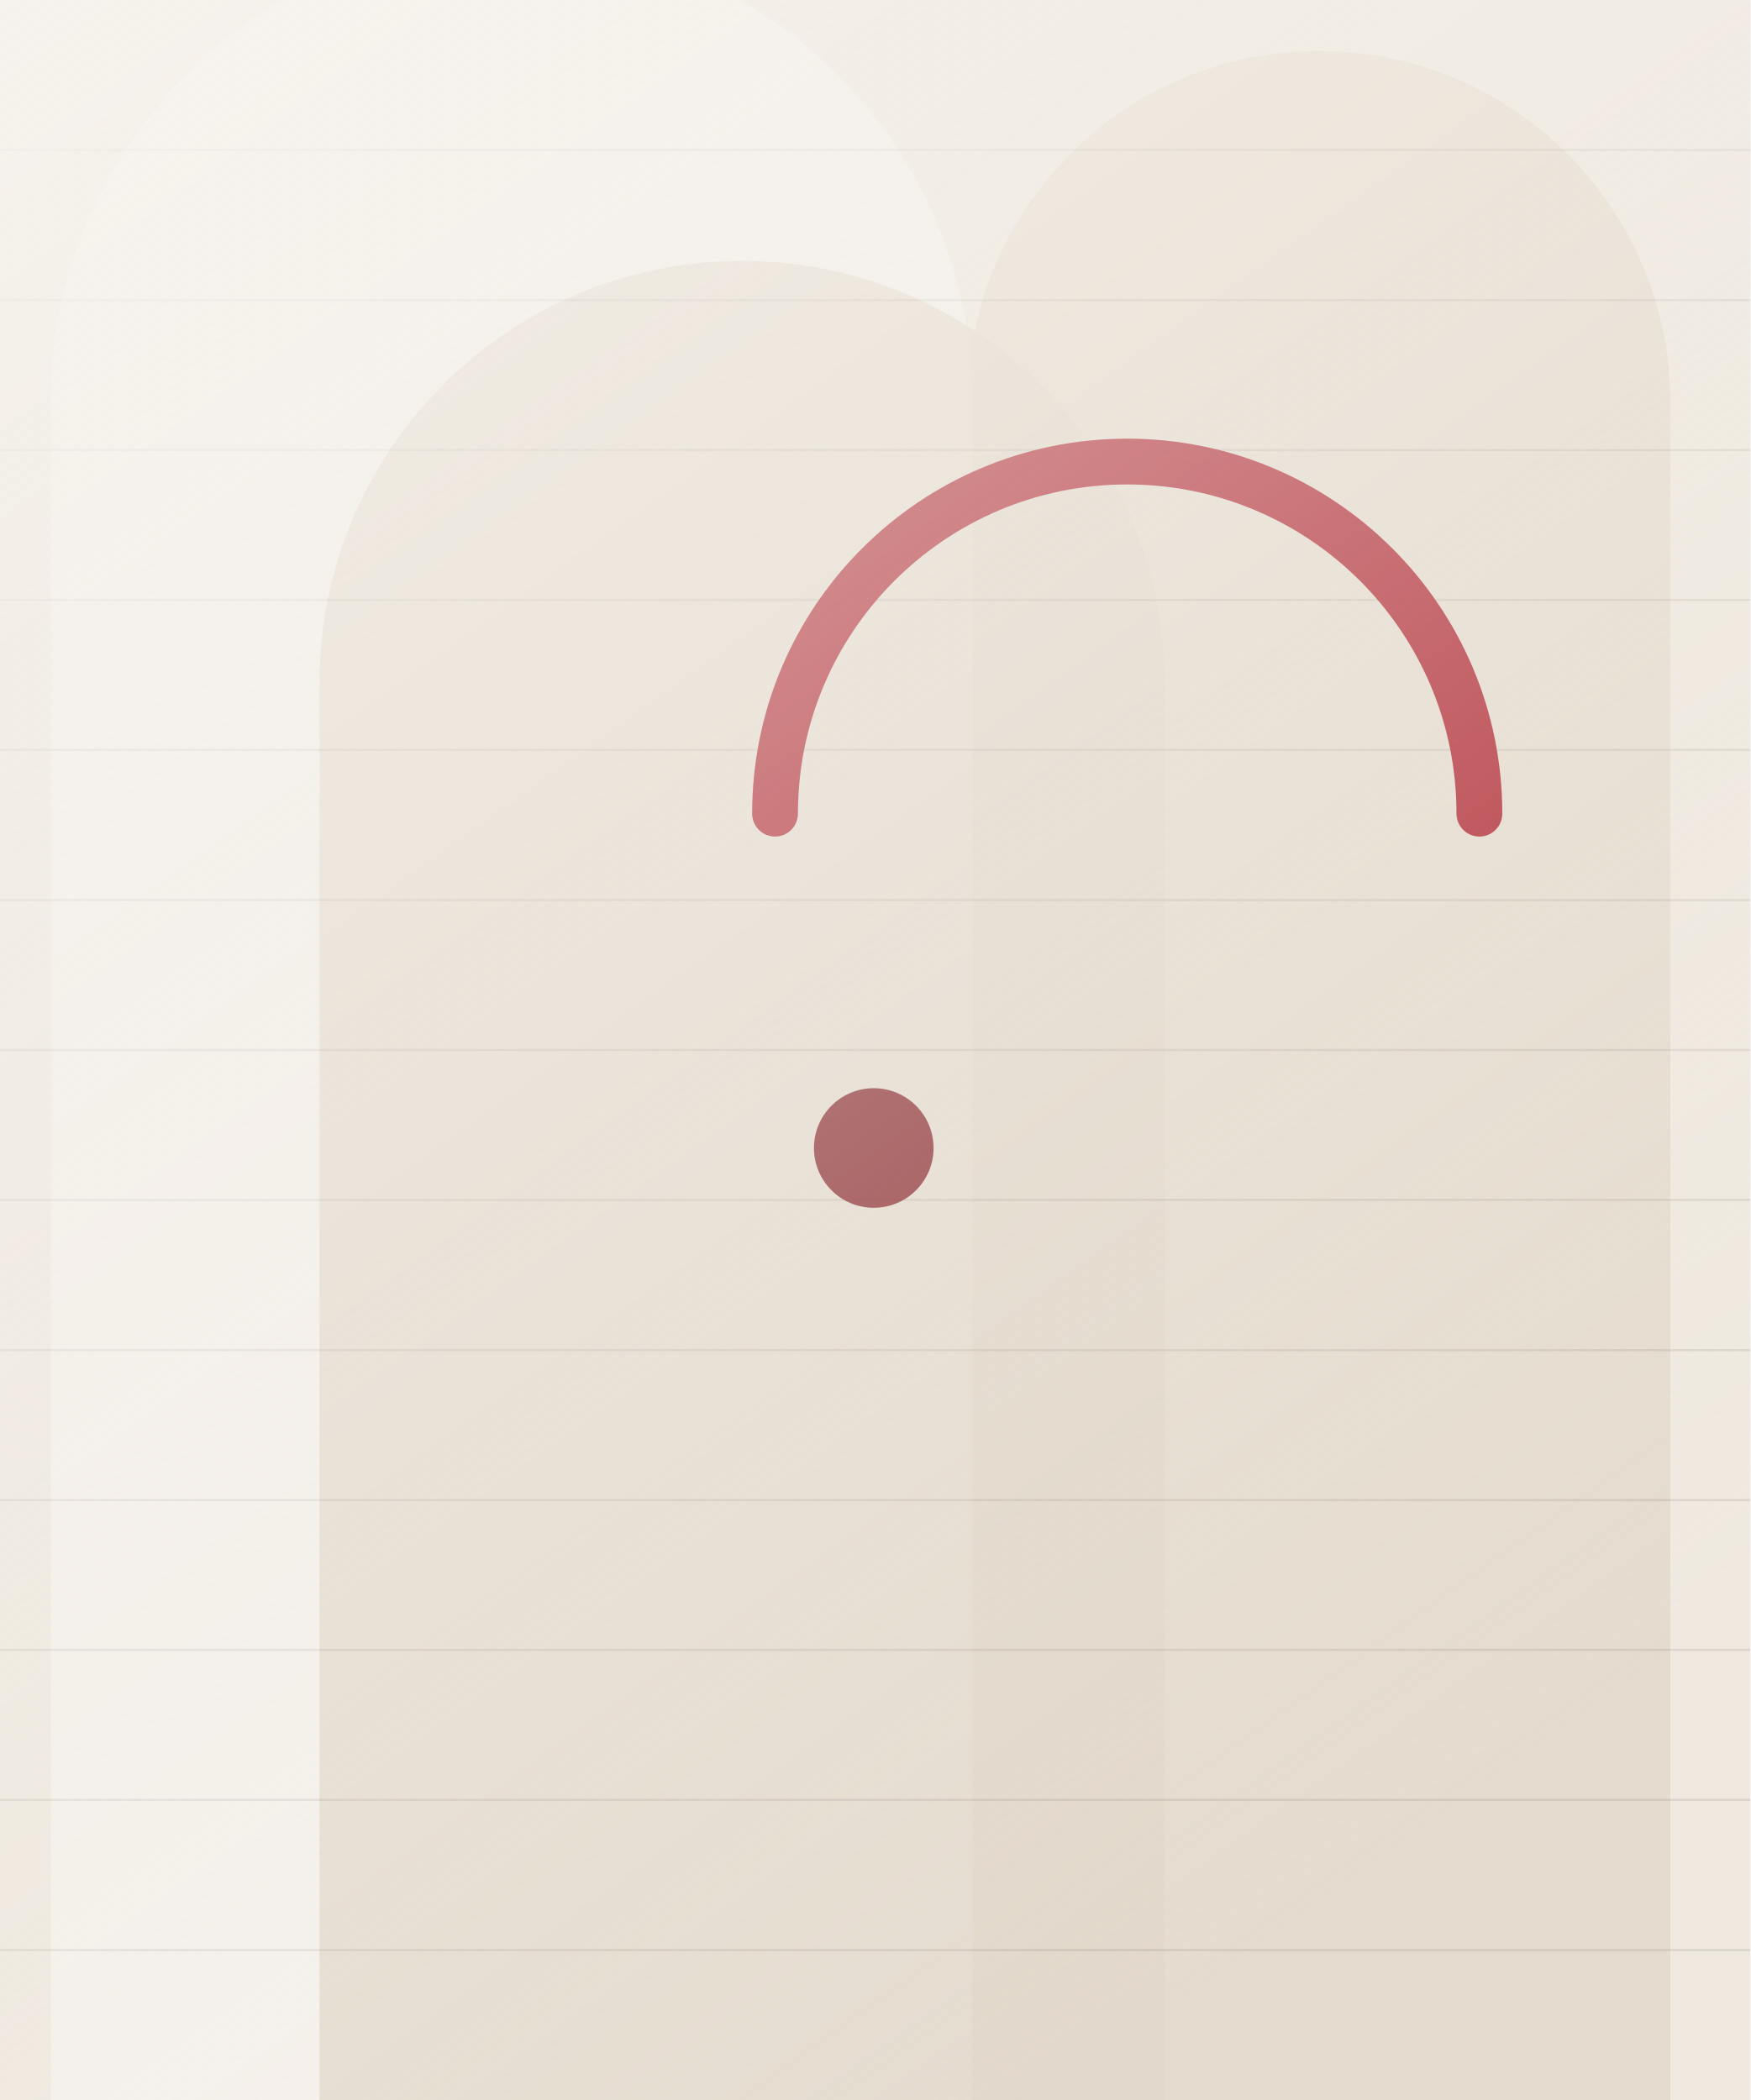
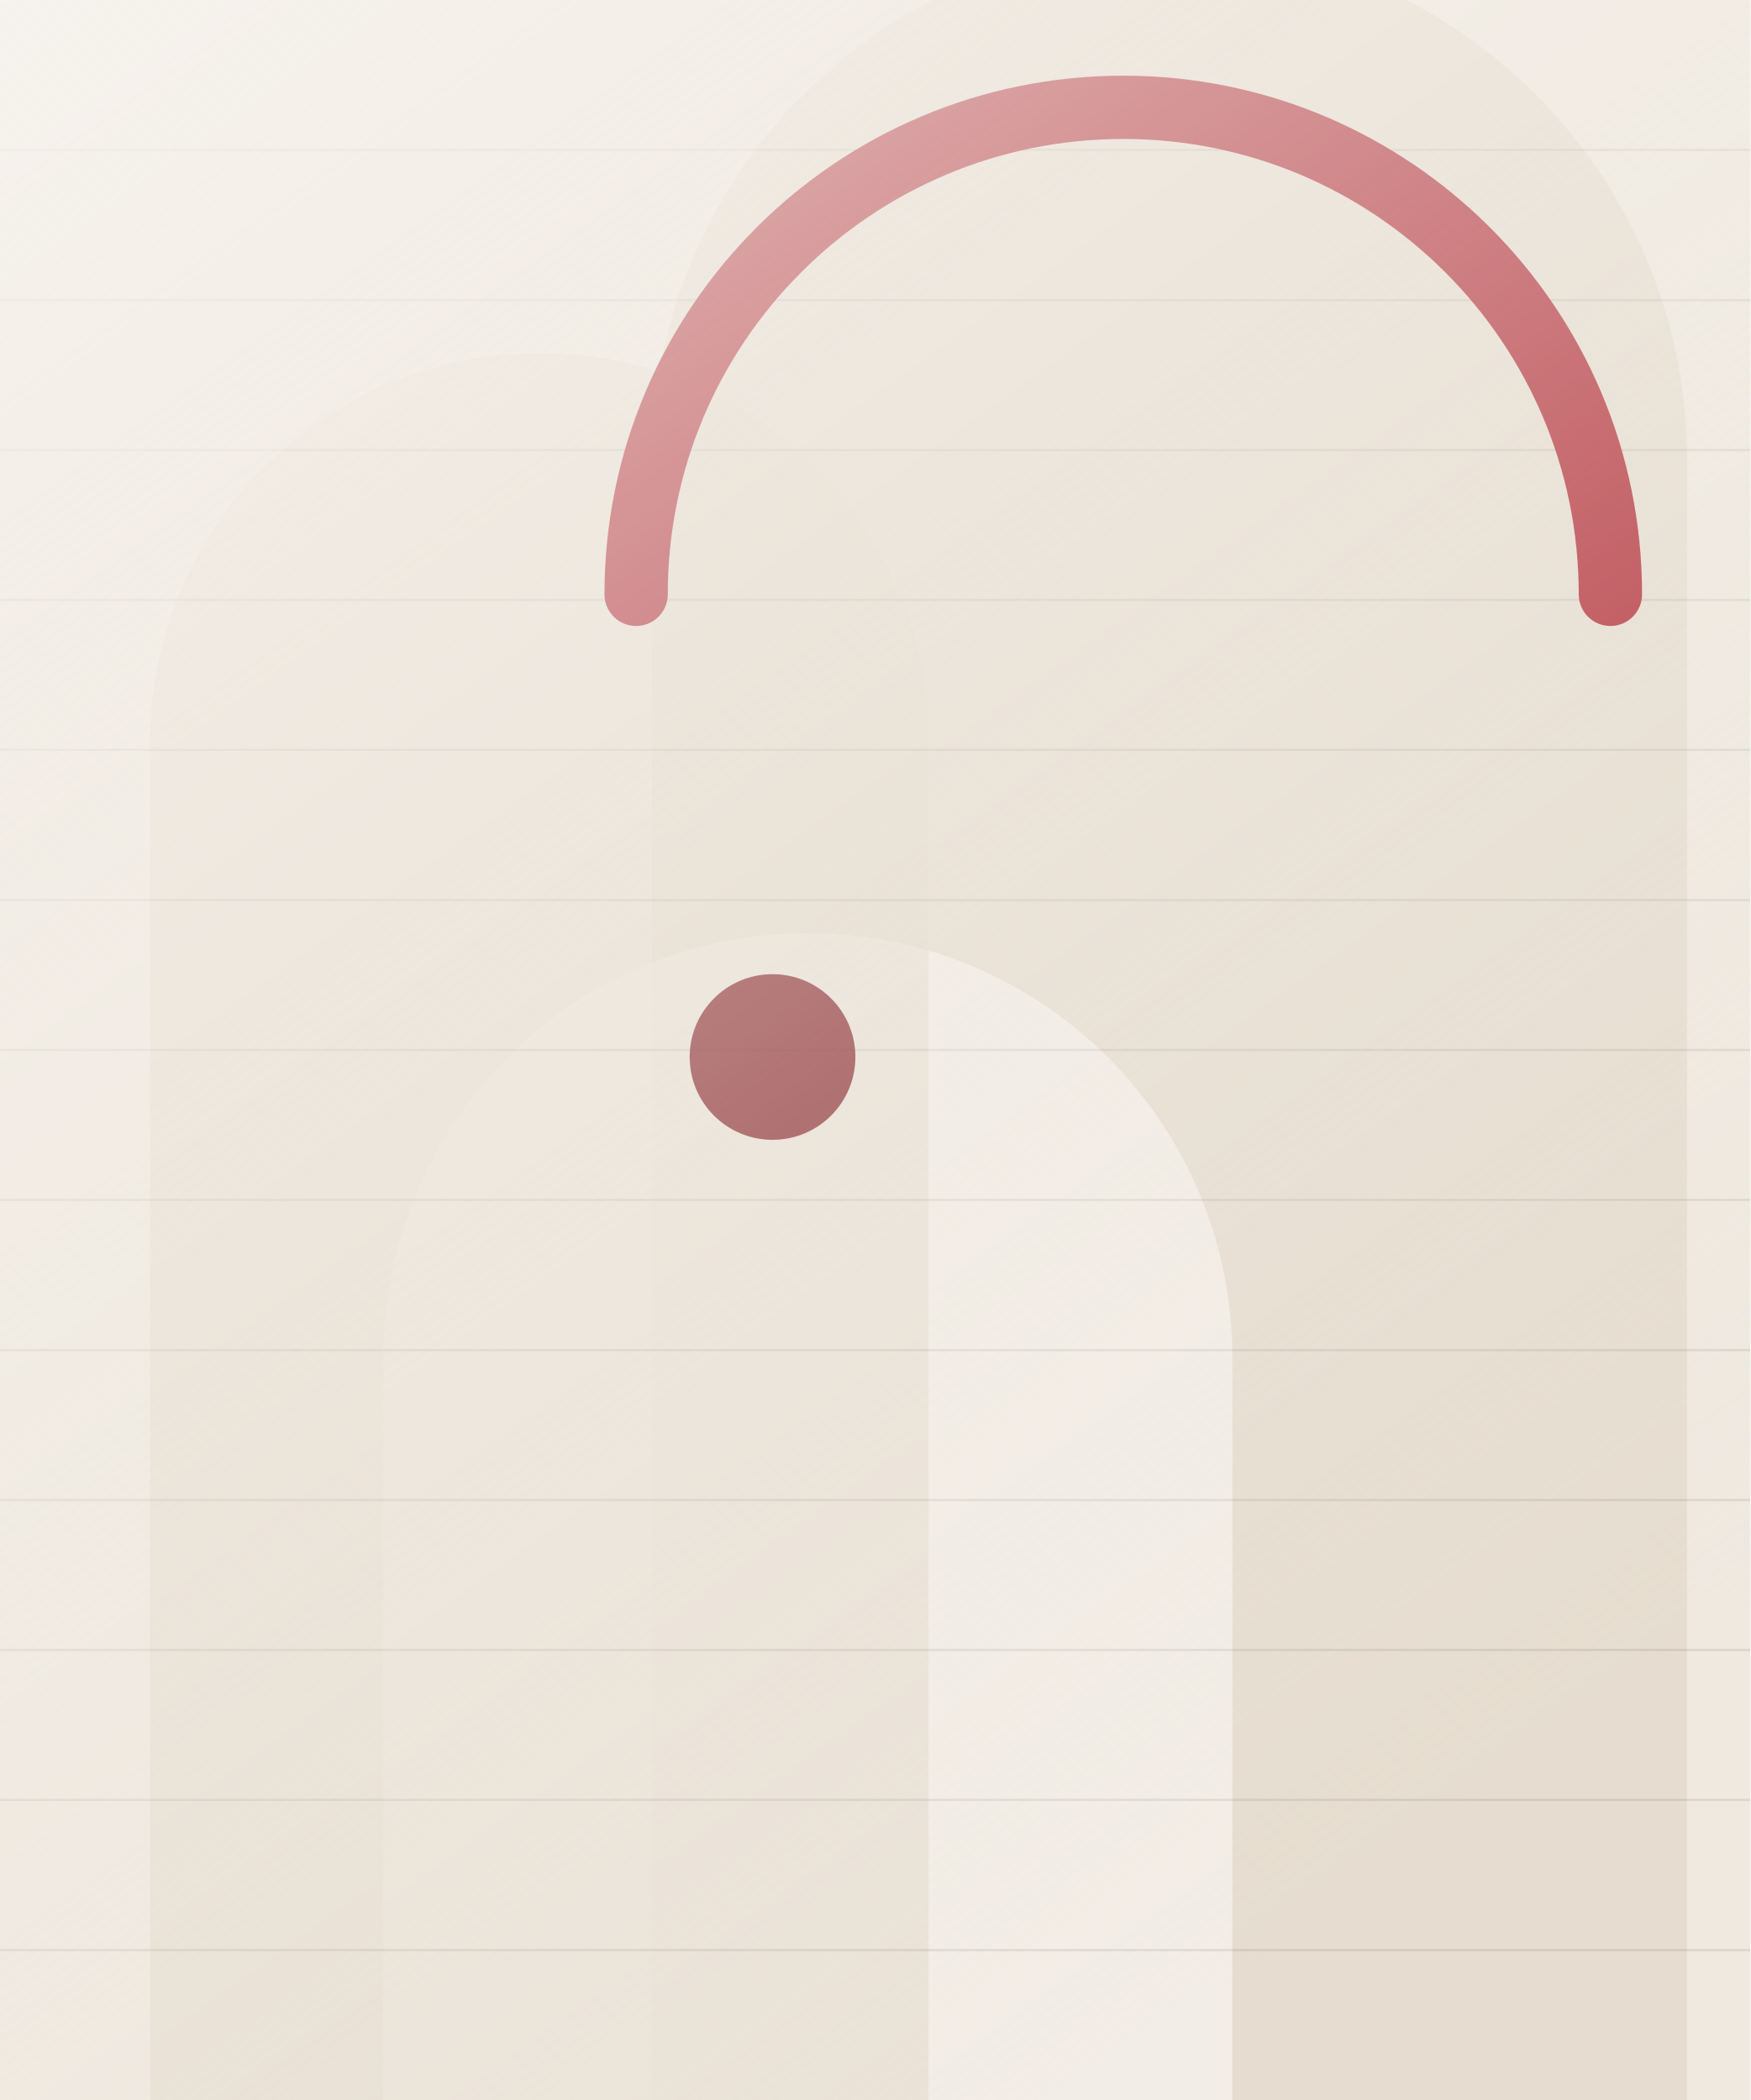
<svg xmlns="http://www.w3.org/2000/svg" viewBox="0 0 600 720" width="600" height="720" role="presentation">
  <defs>
    <linearGradient id="wash" x1="0" y1="0" x2="0.6" y2="1">
      <stop offset="0%" stop-color="#f7f4ef" stop-opacity="0.85" />
      <stop offset="100%" stop-color="#efe9e0" stop-opacity="0" />
    </linearGradient>
    <clipPath id="frame">
      <rect width="600" height="720" />
    </clipPath>
  </defs>
  <g clip-path="url(#frame)">
    <rect width="600" height="720" fill="#efe9e0" />
-     <path d="M331.604 720 L331.604 137.61 A120.471 120.471 0 0 1 572.545 137.61 L572.545 720 Z" fill="#e2d8ca" opacity="0.75" />
-     <path d="M17.46 720 L17.46 137.458 A157.953 157.953 0 0 1 333.366 137.458 L333.366 720 Z" fill="#f7f4ef" opacity="0.78" />
-     <path d="M109.498 720 L109.498 234.295 A144.855 144.855 0 0 1 399.208 234.295 L399.208 720 Z" fill="#e2d8ca" opacity="0.81" />
+     <path d="M223.483 720 L223.483 157.375 A177.401 177.401 0 0 1 578.284 157.375 L578.284 720 Z" fill="#e2d8ca" opacity="0.72" />
+     <path d="M131.428 720 L131.428 465.457 A145.492 145.492 0 0 1 422.412 465.457 L422.412 720 Z" fill="#f7f4ef" opacity="0.71" />
+     <path d="M51.435 720 L51.435 254.022 A133.419 133.419 0 0 1 318.272 254.022 L318.272 720 Z" fill="#e2d8ca" opacity="0.52" />
    <g stroke="#241f1d" stroke-width="0.75" opacity="0.1" fill="none">
      <path d="M0 51.4 H600" />
      <path d="M0 102.9 H600" />
      <path d="M0 154.3 H600" />
      <path d="M0 205.7 H600" />
      <path d="M0 257.1 H600" />
      <path d="M0 308.6 H600" />
      <path d="M0 360.0 H600" />
      <path d="M0 411.4 H600" />
      <path d="M0 462.9 H600" />
      <path d="M0 514.3 H600" />
      <path d="M0 565.7 H600" />
      <path d="M0 617.1 H600" />
      <path d="M0 668.6 H600" />
    </g>
-     <path d="M265.66 278.964 A120.716 120.716 0 0 1 507.093 278.964" fill="none" stroke="#ad1f2b" stroke-width="15.7" stroke-linecap="round" />
-     <circle cx="299.5" cy="393.6" r="20.5" fill="#7d1119" opacity="0.85" />
+     <path d="M218.043 203.774 A166.977 166.977 0 0 1 551.997 203.774" fill="none" stroke="#ad1f2b" stroke-width="21.7" stroke-linecap="round" />
+     <circle cx="264.8" cy="362.4" r="28.4" fill="#7d1119" opacity="0.85" />
    <rect width="600" height="720" fill="url(#wash)" />
  </g>
</svg>
